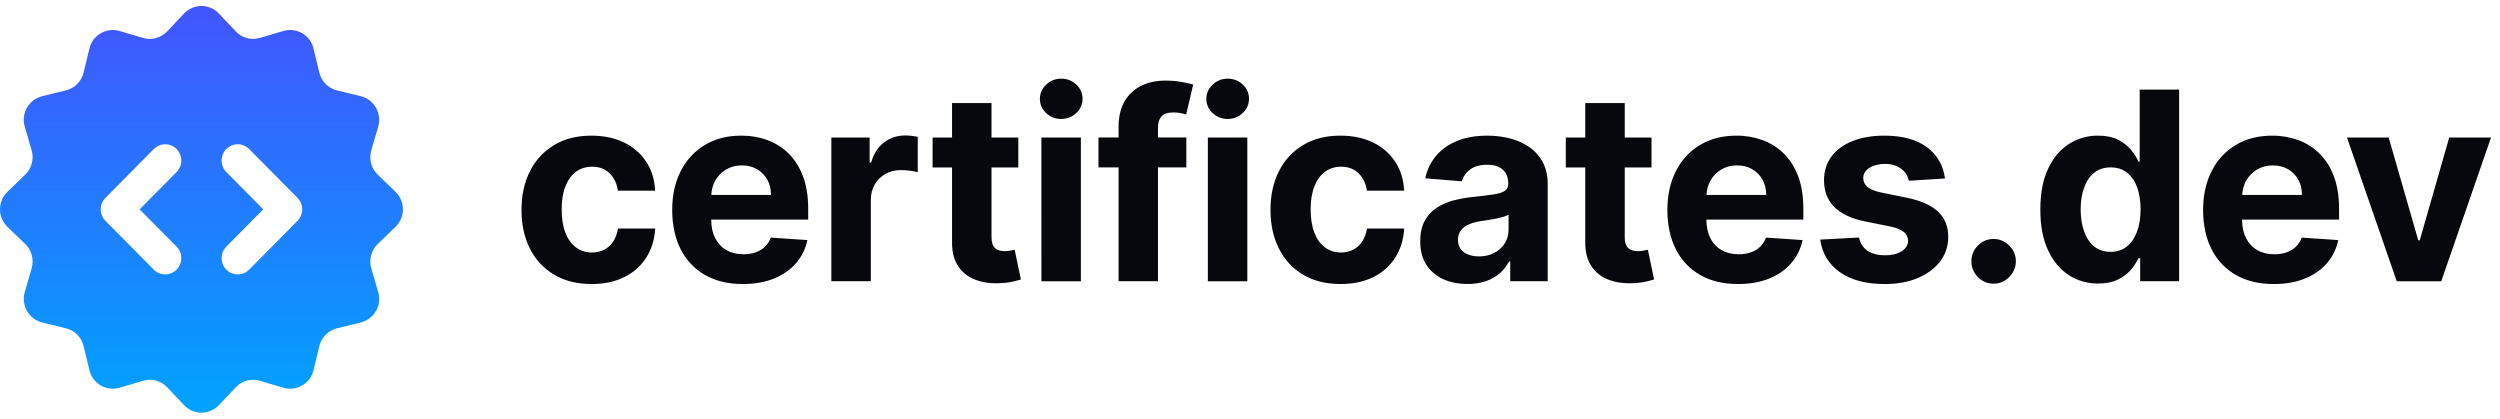
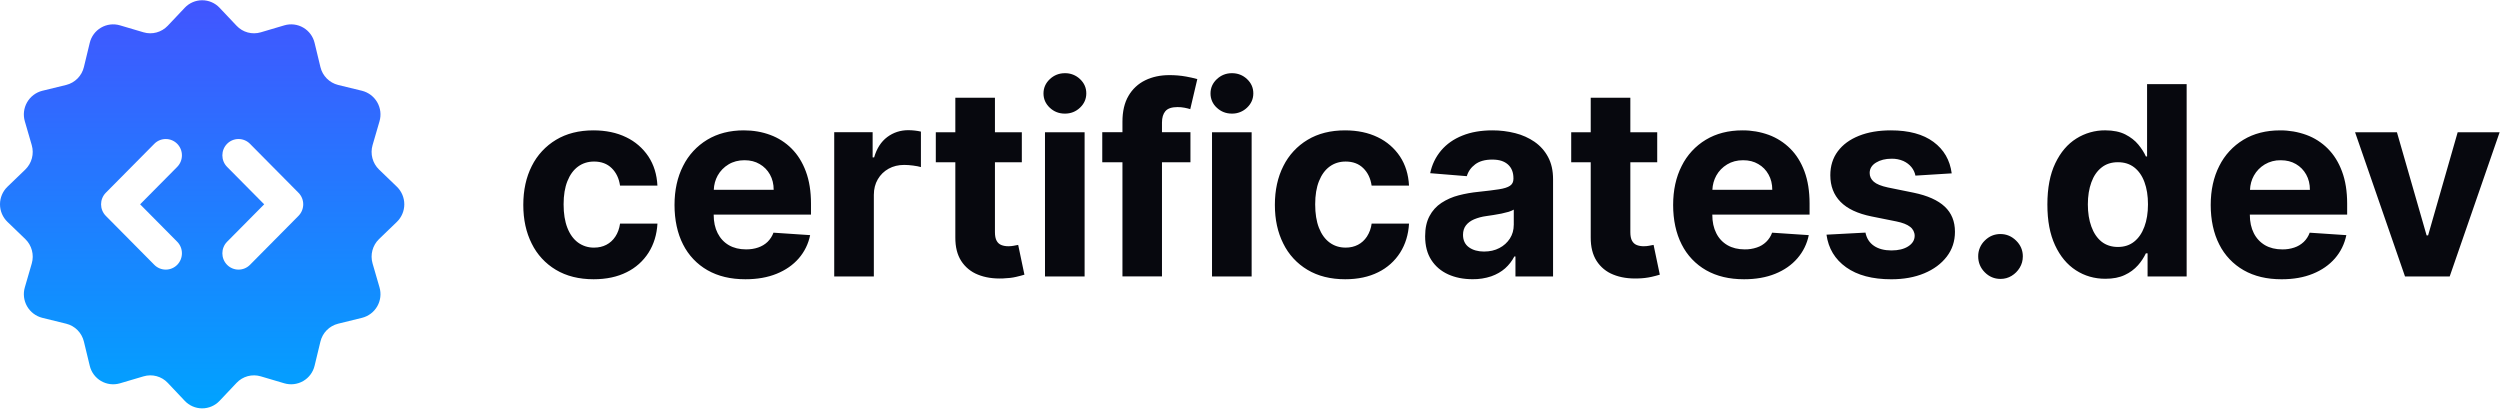
- <svg xmlns="http://www.w3.org/2000/svg" fill="none" viewBox="0 0 209 35" class="h-5 w-auto sm:h-6 md:h-10 dark:hidden">
+ <svg xmlns="http://www.w3.org/2000/svg" fill="none" viewBox="0 0.479 208.281 34.042" class="h-5 w-auto sm:h-6 md:h-10 dark:hidden">
  <path fill="url(#i-1806935916__a)" d="M31.58 14.605a2.04 2.04 0 0 1-.54-2.036l.577-1.982a2.034 2.034 0 0 0-1.452-2.544l-1.994-.486a2.02 2.02 0 0 1-1.476-1.492l-.485-2.01a2.006 2.006 0 0 0-2.517-1.466l-1.967.582c-.721.214-1.5.004-2.017-.548l-1.415-1.496a1.993 1.993 0 0 0-2.903 0l-1.414 1.496c-.52.55-1.298.762-2.017.548l-1.968-.582a2.006 2.006 0 0 0-2.516 1.466l-.486 2.01a2.02 2.02 0 0 1-1.478 1.492l-1.991.486a2.034 2.034 0 0 0-1.452 2.544l.576 1.982a2.04 2.04 0 0 1-.539 2.036L.624 16.033a2.036 2.036 0 0 0 0 2.934l1.482 1.428c.543.524.751 1.31.54 2.036l-.577 1.986a2.03 2.03 0 0 0 1.452 2.54l1.991.49c.731.176 1.3.754 1.478 1.49l.486 2.01a2.006 2.006 0 0 0 2.516 1.468l1.968-.582a1.99 1.99 0 0 1 2.017.544l1.414 1.496a1.993 1.993 0 0 0 2.903 0l1.415-1.496a1.99 1.99 0 0 1 2.017-.544l1.968.582a2.01 2.01 0 0 0 2.516-1.468l.485-2.01a2.02 2.02 0 0 1 1.476-1.49l1.994-.49a2.03 2.03 0 0 0 1.452-2.54l-.577-1.986a2.04 2.04 0 0 1 .54-2.036l1.482-1.428a2.043 2.043 0 0 0 0-2.934zm-16.817 6.014c.525.53.525 1.39 0 1.924a1.34 1.34 0 0 1-1.906 0l-4.042-4.08a1.37 1.37 0 0 1 0-1.924l4.042-4.08a1.34 1.34 0 0 1 1.906 0c.525.53.525 1.39 0 1.924l-3.089 3.118zm10.105-2.156-4.042 4.08a1.34 1.34 0 0 1-1.906 0 1.37 1.37 0 0 1 0-1.924l3.09-3.118-3.09-3.118a1.37 1.37 0 0 1 0-1.924 1.34 1.34 0 0 1 1.906 0l4.042 4.08c.526.53.526 1.39 0 1.924" />
  <path fill="#07080e" fill-rule="evenodd" d="M88.719 6.577q-.728 0-1.256.496-.527.497-.527 1.192 0 .696.523 1.188t1.26.492q.736 0 1.26-.496.523-.497.523-1.192 0-.696-.523-1.188a1.77 1.77 0 0 0-1.26-.492m-4.712 14.418q.234-.001.466-.044l-.002-.002.356-.066.52 2.48q-.249.079-.698.184-.45.107-1.092.13-1.192.047-2.088-.32a2.92 2.92 0 0 1-1.391-1.142q-.495-.774-.487-1.956V14h-1.627v-2.504h1.627V8.619h3.3v2.878h2.24V14h-2.24v5.82q0 .462.14.716.138.255.392.356.25.102.584.102m-8.322-9.67q-.999 0-1.767.573-.767.576-1.092 1.694h-.125v-2.096h-3.2v12.016h3.301v-6.798q0-.736.33-1.298.329-.563.899-.88t1.298-.316q.341 0 .75.054.41.054.645.126v-2.956a4 4 0 0 0-.504-.086 5 5 0 0 0-.535-.032zm-26.19 2.614q-.766 0-1.337.418l.002-.002q-.57.418-.888 1.216c-.212.532-.317 1.164-.317 1.932q-.001 1.152.313 1.956.314.805.888 1.228a2.2 2.2 0 0 0 1.341.422q.564 0 1.019-.234c.3-.156.553-.384.75-.684q.3-.45.393-1.084h3.115q-.08 1.377-.741 2.422a4.5 4.5 0 0 1-1.825 1.63q-1.164.585-2.752.586-1.829 0-3.143-.786a5.2 5.2 0 0 1-2.015-2.186c-.468-.932-.701-1.992-.701-3.222q0-1.846.709-3.242a5.3 5.3 0 0 1 2.02-2.182q1.306-.786 3.114-.786 1.557.001 2.728.572a4.6 4.6 0 0 1 1.853 1.604q.681 1.034.75 2.426h-3.114q-.131-.9-.693-1.452t-1.469-.552m14.672-2.22a4.9 4.9 0 0 1 1.784 1.14h-.002q.762.757 1.188 1.904.428 1.144.428 2.68v.914h-8.107v.008q0 .893.33 1.54.331.65.934 1.002.605.349 1.432.35.553.002 1.007-.156.457-.156.784-.468a2.1 2.1 0 0 0 .496-.768l3.053.204a4.2 4.2 0 0 1-.947 1.936q-.719.827-1.847 1.284-1.125.458-2.6.456-1.836.002-3.156-.752a5.1 5.1 0 0 1-2.035-2.146c-.475-.924-.713-2.052-.713-3.288q0-1.855.714-3.254a5.3 5.3 0 0 1 2.01-2.182q1.3-.783 3.05-.782 1.181 0 2.197.378m-4.377 3.388q-.297.54-.323 1.188h4.99q-.001-.721-.31-1.274a2.27 2.27 0 0 0-.86-.874c-.362-.212-.766-.318-1.266-.318-.499 0-.945.116-1.327.348a2.5 2.5 0 0 0-.904.93m27.27-3.61h3.301v12.016h-3.3zM97.094 9.74q.286-.34 1.015-.34.294 0 .576.054.282.055.478.118l.588-2.504a10 10 0 0 0-.94-.212 7.7 7.7 0 0 0-1.392-.118q-1.123 0-2.007.43a3.23 3.23 0 0 0-1.39 1.29q-.509.861-.508 2.166v.868h-1.682v2.504h1.682v9.512h3.293v-9.512h2.372v-2.504h-2.372v-.806q0-.61.287-.95zm4.284-2.668q.529-.495 1.256-.496.736 0 1.26.492.523.492.523 1.188 0 .695-.523 1.192a1.77 1.77 0 0 1-1.26.496q-.737 0-1.26-.492a1.57 1.57 0 0 1-.523-1.188q0-.695.527-1.192m2.899 4.424h-3.301v12.016h3.301zm7.834 2.442q-.767 0-1.337.418l.002-.002q-.57.418-.888 1.216c-.212.532-.317 1.164-.317 1.932q-.001 1.152.313 1.956.314.805.888 1.228t1.341.422q.564 0 1.019-.234.452-.234.75-.684a2.6 2.6 0 0 0 .393-1.084h3.115q-.08 1.377-.742 2.422a4.5 4.5 0 0 1-1.824 1.63c-.777.39-1.692.586-2.753.586q-1.828 0-3.142-.786a5.2 5.2 0 0 1-2.015-2.186c-.468-.932-.701-1.992-.701-3.222q-.001-1.846.709-3.242a5.27 5.27 0 0 1 2.019-2.182q1.308-.786 3.115-.786 1.557.001 2.728.572a4.6 4.6 0 0 1 1.853 1.604q.68 1.034.751 2.426h-3.115q-.131-.9-.694-1.452-.561-.552-1.468-.552m15.75-1.636a5 5 0 0 0-1.621-.728 7.6 7.6 0 0 0-1.904-.234c-.947 0-1.787.144-2.504.436-.723.288-1.308.702-1.764 1.236a4.23 4.23 0 0 0-.915 1.896l3.051.248q.175-.595.698-.986.526-.396 1.418-.396c.595 0 .999.136 1.308.406q.46.41.46 1.152v.046q0 .386-.287.578-.285.197-.922.294c-.426.066-.981.136-1.674.208q-.882.086-1.684.296a4.8 4.8 0 0 0-1.431.628 2.95 2.95 0 0 0-.993 1.096q-.365.679-.366 1.682 0 1.188.517 1.982.514.793 1.405 1.196.892.402 2.029.402a4.7 4.7 0 0 0 1.557-.24q.675-.24 1.157-.664.477-.428.767-.99h.093v1.664h3.133v-8.104q0-1.071-.414-1.842a3.54 3.54 0 0 0-1.118-1.262zm-1.747 6.914q0 .633-.319 1.134a2.27 2.27 0 0 1-.876.792q-.556.295-1.286.294c-.488 0-.923-.116-1.252-.354q-.492-.355-.494-1.038.001-.47.242-.786.241-.315.674-.504a4 4 0 0 1 1.016-.272q.27-.042.604-.09.334-.053.666-.118a8 8 0 0 0 .605-.15c.174-.054.317-.118.422-.182v1.274zm10.83 1.778q.234-.001.466-.044l-.002-.002.356-.066.519 2.48a10 10 0 0 1-.697.184 5.7 5.7 0 0 1-1.092.13q-1.192.047-2.088-.32a2.9 2.9 0 0 1-1.391-1.142q-.495-.774-.488-1.956V14h-1.626v-2.504h1.626V8.619h3.301v2.878h2.239V14h-2.239v5.82q0 .462.139.716.14.255.392.356.251.102.585.102m12.203-8.136a5 5 0 0 0-1.783-1.14 6.3 6.3 0 0 0-2.197-.378q-1.752 0-3.05.782a5.27 5.27 0 0 0-2.011 2.182q-.713 1.399-.713 3.254c0 1.236.238 2.364.713 3.288a5.1 5.1 0 0 0 2.033 2.146q1.325.754 3.16.752 1.472.002 2.6-.456 1.128-.457 1.843-1.284a4.2 4.2 0 0 0 .951-1.936l-3.055-.204a2 2 0 0 1-1.278 1.236 3 3 0 0 1-1.009.156q-.829-.001-1.433-.35a2.34 2.34 0 0 1-.933-1.002q-.33-.647-.329-1.54v-.008h8.104v-.914q0-1.537-.424-2.68-.426-1.147-1.189-1.904m-6.485 3.436q.031-.648.327-1.188.324-.579.904-.93.574-.348 1.327-.348c.501 0 .904.106 1.266.318q.55.316.856.874.311.553.311 1.274zm14.617-.198 2.154.438q1.735.36 2.587 1.158t.852 2.096q.001 1.183-.685 2.074-.687.892-1.877 1.388t-2.74.496q-2.363 0-3.762-.998-1.4-.996-1.639-2.718l3.247-.172q.15.727.714 1.106c.376.254.87.38 1.448.38q.868 0 1.399-.34t.539-.88a.94.94 0 0 0-.38-.748q-.372-.294-1.148-.45l-2.06-.414q-1.743-.352-2.592-1.22-.848-.868-.848-2.214 0-1.156.624-1.994.624-.837 1.76-1.29 1.132-.454 2.661-.454 2.252 0 3.552.962 1.299.96 1.516 2.62l-3.022.188a1.6 1.6 0 0 0-.333-.708q-.256-.316-.669-.508a2.35 2.35 0 0 0-.989-.192q-.767 0-1.294.324-.526.324-.527.864 0 .431.341.728.342.299 1.171.478m9.39 3.88q-.767 0-1.314.548a1.8 1.8 0 0 0-.547 1.314c0 .51.183.958.547 1.326q.547.552 1.314.552.504 0 .921-.254.42-.255.678-.68t.259-.942q0-.765-.558-1.314-.56-.547-1.302-.548zm12.11-6.463h.099V7.49h3.297v16.02h-3.255v-1.924h-.143a4.3 4.3 0 0 1-.654.99 3.3 3.3 0 0 1-1.094.808c-.445.216-.99.32-1.628.32q-1.36.001-2.455-.708-1.095-.708-1.736-2.088c-.424-.92-.638-2.012-.638-3.39q0-2.067.66-3.438.658-1.374 1.753-2.058a4.46 4.46 0 0 1 2.408-.684q1 .002 1.67.34.67.342 1.086.846.414.504.63.99m-.977 7.098q.555-.442.85-1.238v.002q.3-.799.301-1.87 0-1.07-.295-1.862c-.194-.526-.481-.934-.852-1.222-.372-.284-.812-.428-1.355-.428q-.816-.002-1.373.446-.56.444-.844 1.236c-.191.526-.29 1.132-.29 1.83q0 1.047.292 1.848.29.804.844 1.254c.37.296.836.446 1.369.446q.799 0 1.353-.442m16.132-7.753a4.9 4.9 0 0 0-1.783-1.14 6.3 6.3 0 0 0-2.197-.378q-1.751 0-3.049.782a5.3 5.3 0 0 0-2.012 2.182q-.713 1.399-.713 3.254c0 1.236.238 2.364.713 3.288a5.1 5.1 0 0 0 2.035 2.146q1.32.754 3.157.752 1.473.002 2.599-.456 1.128-.457 1.847-1.284.714-.824.949-1.936l-3.053-.204q-.17.454-.496.768a2.1 2.1 0 0 1-.782.468 3 3 0 0 1-1.009.156q-.828-.001-1.436-.35a2.4 2.4 0 0 1-.934-1.002q-.33-.647-.331-1.54v-.008h8.108v-.914q0-1.537-.428-2.68-.425-1.147-1.188-1.904zm-6.481 3.436q.026-.648.325-1.188.325-.579.904-.93a2.5 2.5 0 0 1 1.327-.348c.5 0 .904.106 1.27.318q.544.316.856.874.309.553.309 1.274h-4.991m14.837 3.798 2.465-8.596h3.495l-4.161 12.016h-3.721l-4.161-12.016h3.487l2.473 8.596z" clip-rule="evenodd" />
  <defs>
    <linearGradient id="i-1806935916__a" x1="33.683" x2="33.683" y1="34.5" y2=".5" gradientUnits="userSpaceOnUse">
      <stop stop-color="#00a3ff" />
      <stop offset="1" stop-color="#4255ff" />
    </linearGradient>
  </defs>
</svg>
